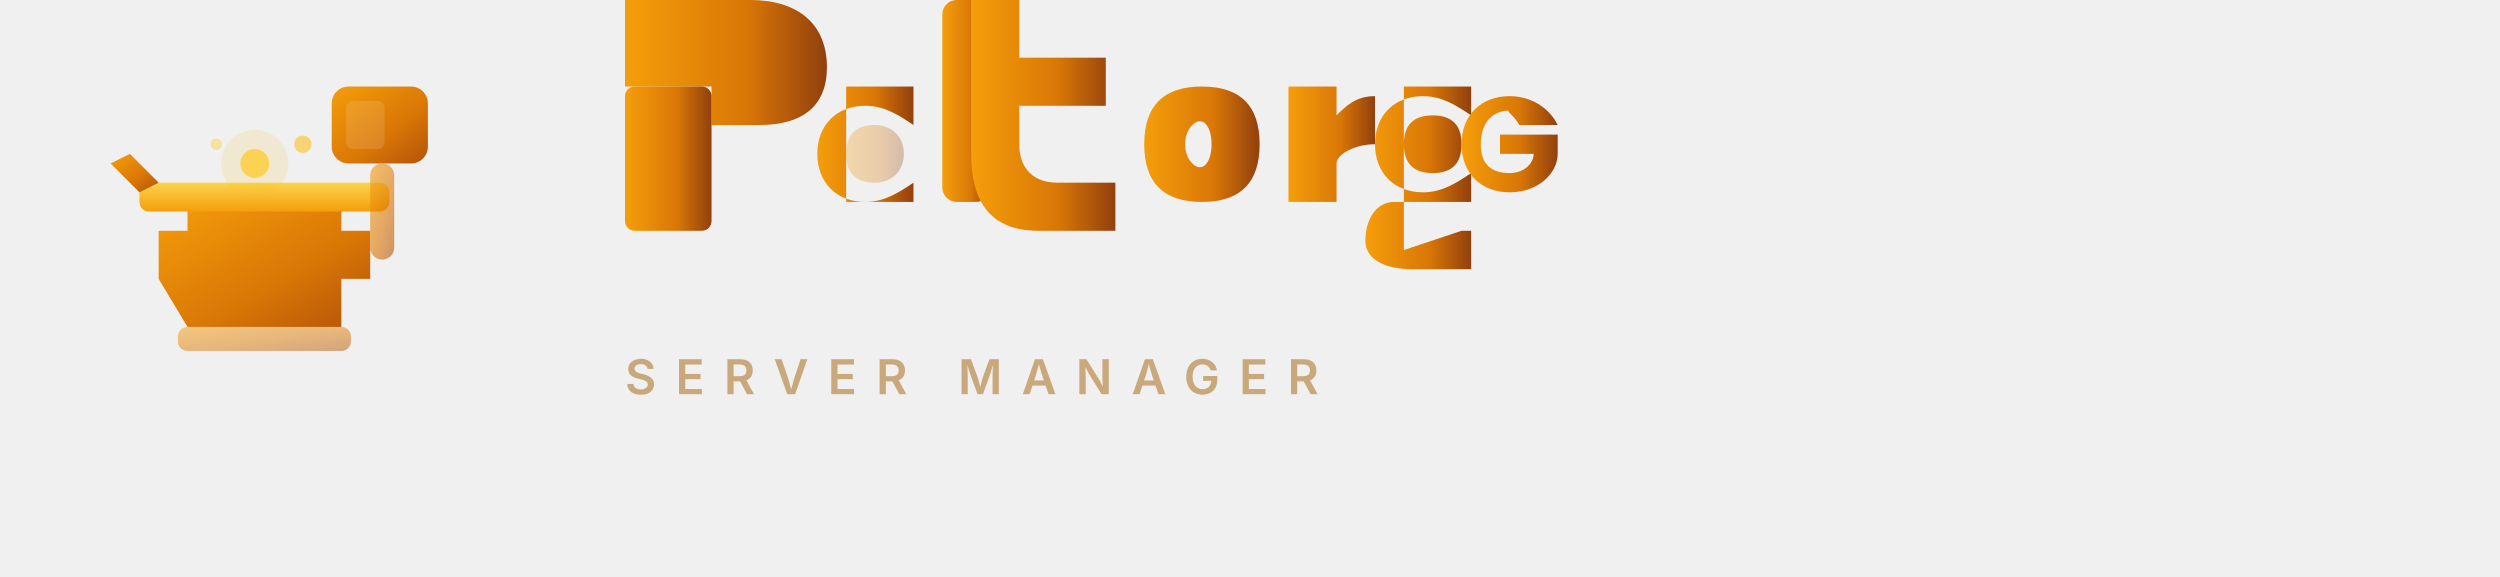
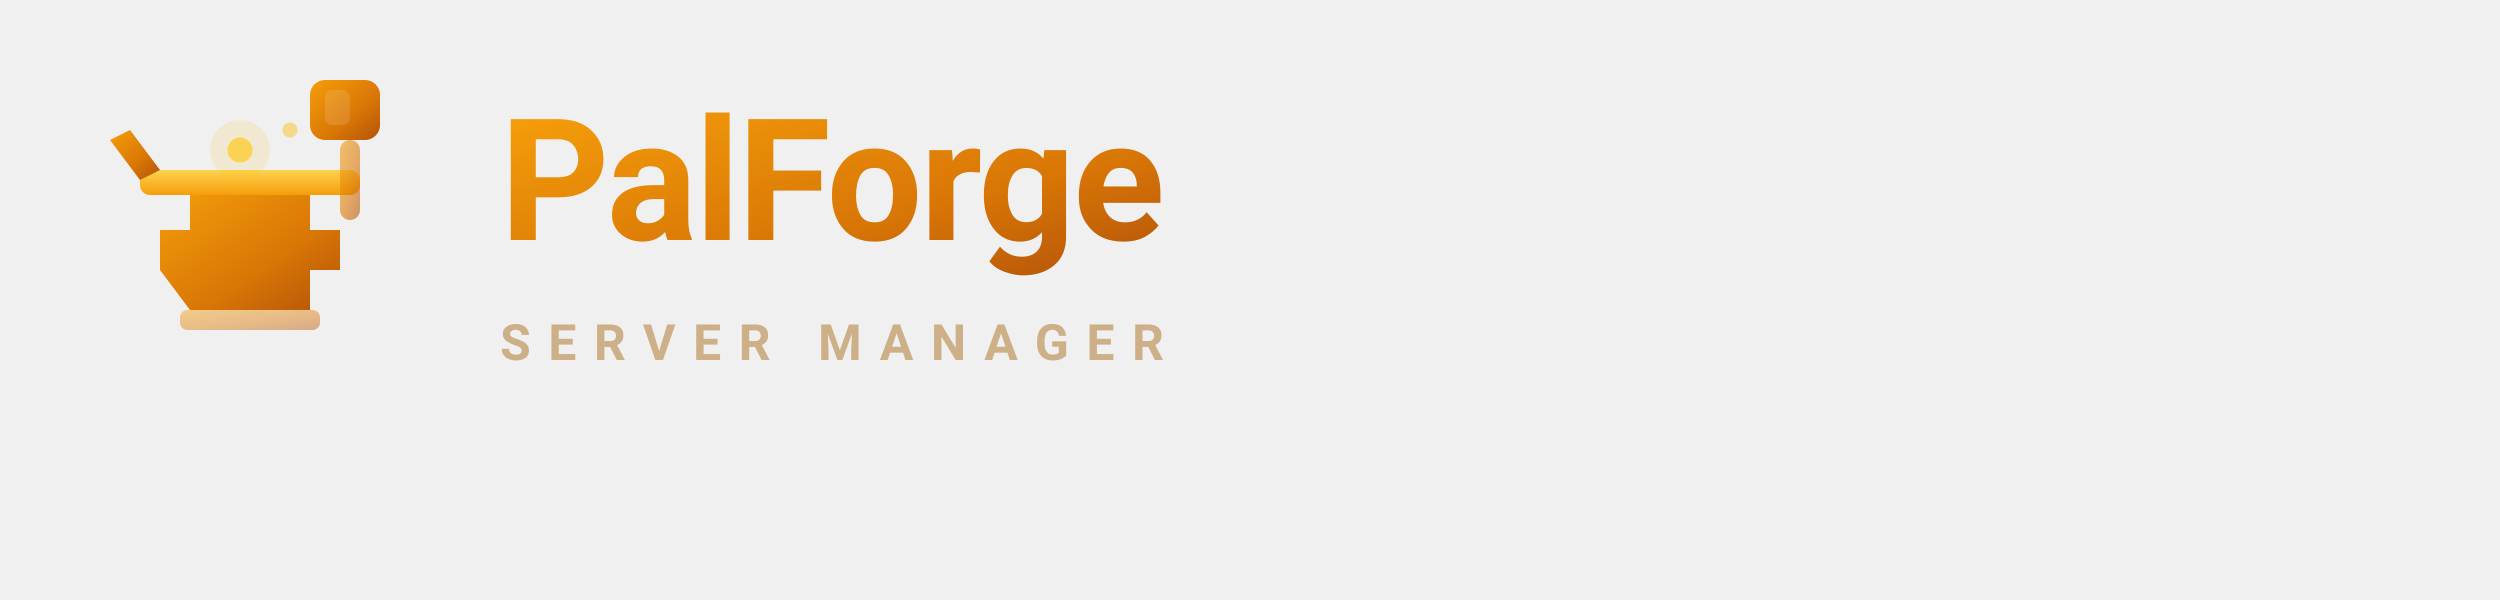
- <svg xmlns="http://www.w3.org/2000/svg" viewBox="0 0 520 120" fill="none">
+ <svg xmlns="http://www.w3.org/2000/svg" viewBox="0 0 500 120" fill="none">
  <defs>
-     <linearGradient id="lg" x1="0%" y1="0%" x2="100%" y2="100%">
+     <linearGradient id="g" x1="0%" y1="0%" x2="100%" y2="100%">
      <stop offset="0%" stop-color="#f59e0b" />
      <stop offset="60%" stop-color="#d97706" />
      <stop offset="100%" stop-color="#b45309" />
    </linearGradient>
-     <linearGradient id="lg-light" x1="0%" y1="0%" x2="0%" y2="100%">
+     <linearGradient id="gl" x1="0%" y1="0%" x2="0%" y2="100%">
      <stop offset="0%" stop-color="#fcd34d" />
      <stop offset="100%" stop-color="#f59e0b" />
    </linearGradient>
-     <linearGradient id="lg-text" x1="0%" y1="0%" x2="100%" y2="0%">
-       <stop offset="0%" stop-color="#f59e0b" />
-       <stop offset="60%" stop-color="#d97706" />
-       <stop offset="100%" stop-color="#92400e" />
-     </linearGradient>
  </defs>
-   <g transform="translate(15, 10)">
-     <path d="M18 48 L18 38 L24 38 L24 32 L56 32 L56 38 L62 38 L62 48 L56 48 L56 58 L24 58 L18 48 Z" fill="url(#lg)" />
-     <rect x="14" y="28" width="52" height="6" rx="2" fill="url(#lg-light)" />
-     <path d="M14 30 L8 24 L12 22 L18 28 Z" fill="url(#lg)" />
-     <rect x="22" y="58" width="36" height="5" rx="2" fill="url(#lg)" opacity="0.5" />
-     <rect x="54" y="8" width="20" height="16" rx="3.5" fill="url(#lg)" />
-     <rect x="57" y="11" width="8" height="10" rx="1.5" fill="#fff" opacity="0.12" />
-     <rect x="62" y="24" width="5" height="20" rx="2.5" fill="url(#lg)" opacity="0.6" />
-     <circle cx="38" cy="24" r="3" fill="#fcd34d" opacity="0.9" />
-     <circle cx="38" cy="24" r="7" fill="#fbbf24" opacity="0.15" />
-     <circle cx="48" cy="20" r="1.8" fill="#fbbf24" opacity="0.6" />
-     <circle cx="30" cy="20" r="1.2" fill="#fcd34d" opacity="0.5" />
+   <g transform="translate(16, 14)">
+     <path d="M16 40 L16 32 L22 32 L22 24 L46 24 L46 32 L52 32 L52 40 L46 40 L46 48 L22 48 L16 40 Z" fill="url(#g)" />
+     <rect x="12" y="20" width="44" height="5" rx="2" fill="url(#gl)" />
+     <path d="M12 22 L6 14 L10 12 L16 20 Z" fill="url(#g)" />
+     <rect x="20" y="48" width="28" height="4" rx="1.5" fill="url(#g)" opacity="0.45" />
+     <rect x="46" y="2" width="14" height="12" rx="3" fill="url(#g)" />
+     <rect x="49" y="4" width="5" height="7" rx="1.5" fill="#fff" opacity="0.12" />
+     <rect x="52" y="14" width="4" height="16" rx="2" fill="url(#g)" opacity="0.6" />
+     <circle cx="32" cy="16" r="2.5" fill="#fcd34d" opacity="0.9" />
+     <circle cx="32" cy="16" r="6" fill="#fbbf24" opacity="0.15" />
+     <circle cx="42" cy="12" r="1.5" fill="#fbbf24" opacity="0.5" />
  </g>
-   <g transform="translate(130, 0)">
-     <path d="M0 18 L0 0 L26 0 C36 0 42 5 42 14 C42 22 37 26 28 26 L18 26 L18 18 Z" fill="url(#lg-text)" />
-     <rect x="0" y="18" width="18" height="30" rx="2" fill="url(#lg-text)" />
-     <path d="M46 42 L46 18 L60 18 L60 26 C57 24 54 22 50 22 C44 22 40 26 40 32 C40 38 44 42 50 42 C54 42 57 40 60 38 L60 42 Z" fill="url(#lg-text)" />
-     <path d="M46 32 C46 28 48 26 52 26 C55 26 58 28 58 32 C58 36 55 38 52 38 C48 38 46 36 46 32 Z" fill="url(#lg-text)" opacity="0.3" />
-     <rect x="66" y="0" width="10" height="42" rx="3" fill="url(#lg-text)" />
-     <path d="M82 0 L82 12 L100 12 L100 22 L82 22 L82 30 C82 34 84 38 90 38 L102 38 L102 48 L86 48 C76 48 72 42 72 32 L72 0 Z" fill="url(#lg-text)" />
-     <path d="M108 30 L108 30 C108 22 112 18 120 18 C128 18 132 22 132 30 L132 30 C132 38 128 42 120 42 C112 42 108 38 108 30 Z M118 26 C116 28 116 32 118 34 C120 36 122 34 122 30 C122 26 120 24 118 26 Z" fill="url(#lg-text)" />
-     <path d="M138 42 L138 18 L148 18 L148 24 C150 22 152 20 156 20 L156 30 C152 30 148 32 148 34 L148 42 Z" fill="url(#lg-text)" />
-     <path d="M162 52 L162 18 L176 18 L176 24 C173 22 170 20 166 20 C160 20 156 24 156 30 C156 36 160 40 166 40 C170 40 173 38 176 36 L176 42 L160 42 C156 42 154 46 154 50 C154 54 158 56 164 56 L176 56 L176 48 L174 48 Z M162 30 C162 26 164 24 168 24 C172 24 174 26 174 30 C174 34 172 36 168 36 C164 36 162 34 162 30 Z" fill="url(#lg-text)" />
-     <path d="M182 30 L182 28 L194 28 L194 32 C194 36 190 40 184 40 C178 40 174 36 174 30 C174 24 178 20 184 20 C188 20 192 22 194 26 L186 26 C185 24 183 23 184 23 C180 23 178 26 178 30 C178 34 180 36 184 36 C187 36 189 34 189 32 L182 32 Z" fill="url(#lg-text)" />
-   </g>
-   <text x="130" y="82" font-family="system-ui, -apple-system, sans-serif" font-size="10" font-weight="600" letter-spacing="4" fill="#a16207" opacity="0.5">SERVER MANAGER</text>
-   <line x1="130" y1="66" x2="490" y2="66" stroke="url(#lg)" stroke-width="0.5" opacity="0.15" />
+   <text x="100" y="48" font-family="system-ui, -apple-system, 'Segoe UI', Roboto, Helvetica, Arial, sans-serif" font-size="34" font-weight="700" fill="url(#g)" letter-spacing="-0.5">PalForge</text>
+   <text x="100" y="72" font-family="system-ui, -apple-system, 'Segoe UI', Roboto, Helvetica, Arial, sans-serif" font-size="10" font-weight="600" fill="#a16207" opacity="0.45" letter-spacing="3.5">SERVER MANAGER</text>
+   <line x1="100" y1="58" x2="460" y2="58" stroke="url(#g)" stroke-width="0.5" opacity="0.12" />
</svg>
